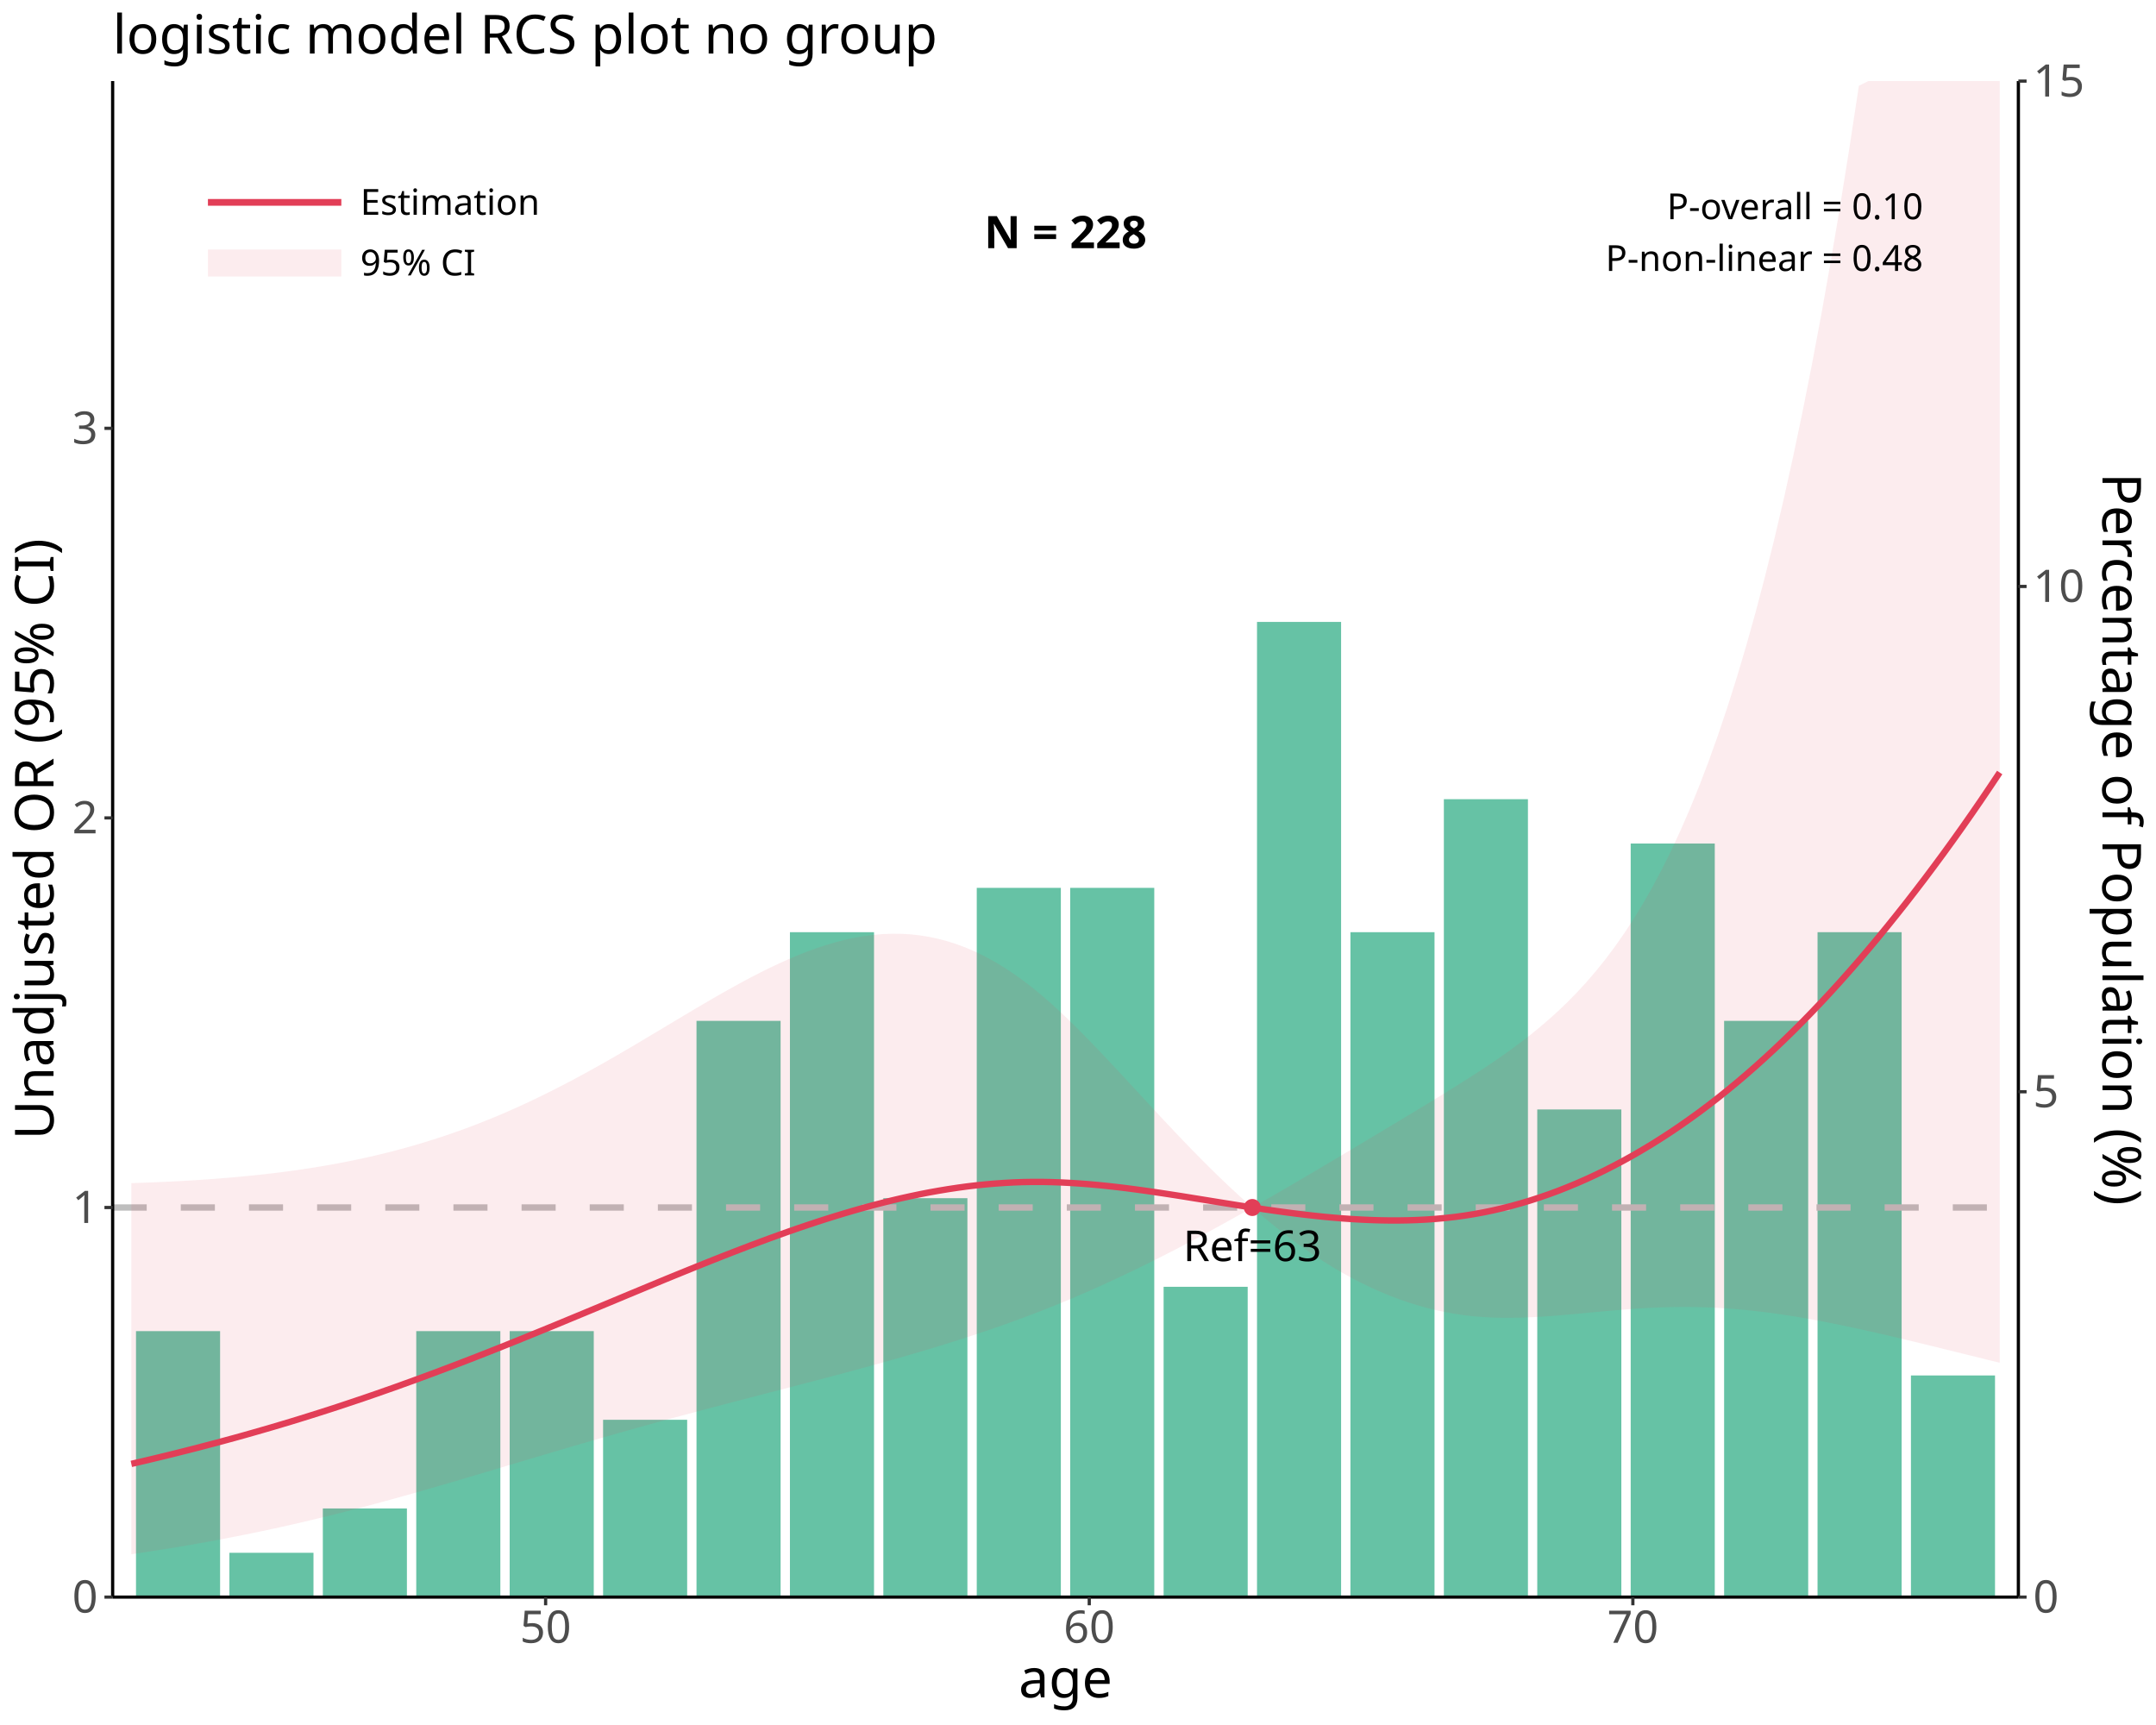
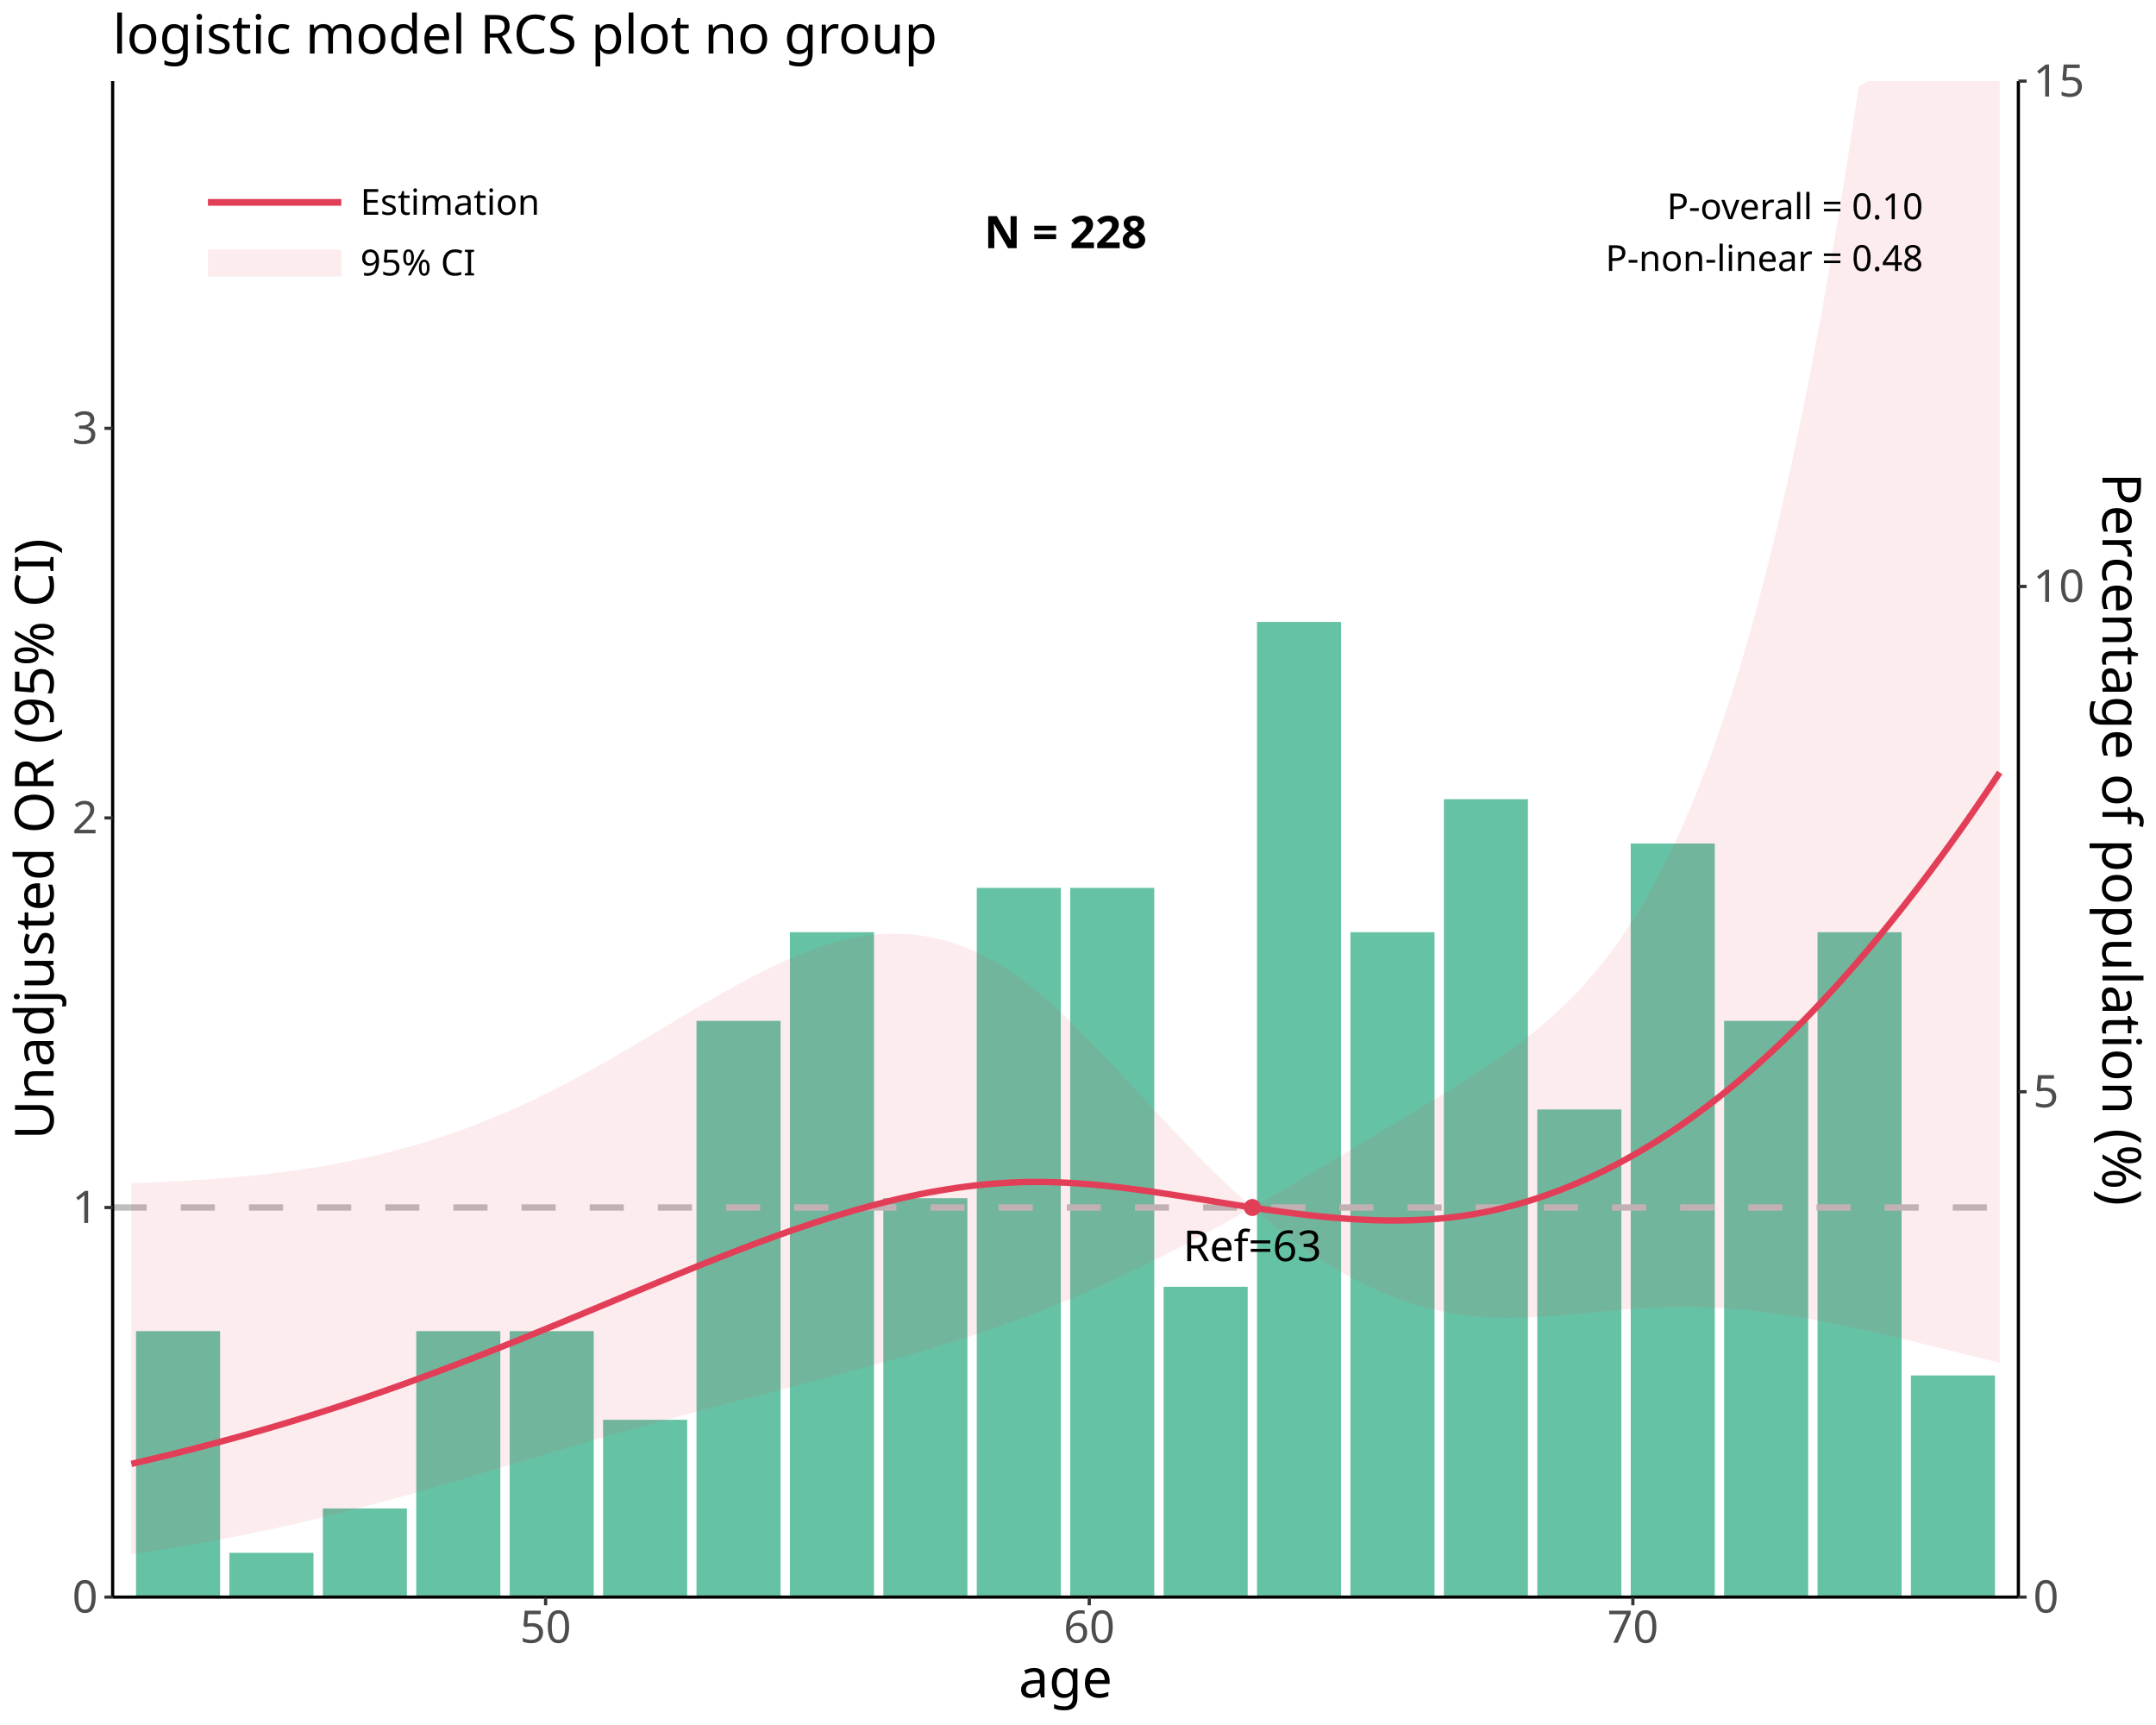
<svg xmlns="http://www.w3.org/2000/svg" class="svglite" data-engine-version="2.0" width="720.00pt" height="576.00pt" viewBox="0 0 720.00 576.00">
  <defs>
    <style type="text/css">
    .svglite line, .svglite polyline, .svglite polygon, .svglite path, .svglite rect, .svglite circle {
      fill: none;
      stroke: #000000;
      stroke-linecap: round;
      stroke-linejoin: round;
      stroke-miterlimit: 10.00;
    }
  </style>
  </defs>
  <rect width="100%" height="100%" style="stroke: none; fill: #FFFFFF;" />
  <defs>
    <clipPath id="cpMC4wMHw3MjAuMDB8MC4wMHw1NzYuMDA=">
      <rect x="0.00" y="0.00" width="720.00" height="576.00" />
    </clipPath>
  </defs>
  <g clip-path="url(#cpMC4wMHw3MjAuMDB8MC4wMHw1NzYuMDA=)">
    <rect x="0.00" y="0.00" width="720.00" height="576.00" style="stroke-width: 1.07; stroke: #FFFFFF; fill: #FFFFFF;" />
  </g>
  <defs>
    <clipPath id="cpMzcuNjJ8Njc0LjA0fDI3LjA4fDUzMy4yOQ==">
      <rect x="37.62" y="27.08" width="636.42" height="506.20" />
    </clipPath>
  </defs>
  <g clip-path="url(#cpMzcuNjJ8Njc0LjA0fDI3LjA4fDUzMy4yOQ==)">
    <rect x="37.62" y="27.08" width="636.42" height="506.20" style="stroke-width: 1.07; stroke: none; fill: #FFFFFF;" />
    <rect x="45.42" y="444.48" width="28.08" height="88.81" style="stroke-width: 1.07; stroke: none; stroke-linecap: butt; stroke-linejoin: miter; fill: #66C2A5;" />
    <rect x="76.61" y="518.49" width="28.08" height="14.80" style="stroke-width: 1.07; stroke: none; stroke-linecap: butt; stroke-linejoin: miter; fill: #66C2A5;" />
    <rect x="107.81" y="503.69" width="28.08" height="29.60" style="stroke-width: 1.07; stroke: none; stroke-linecap: butt; stroke-linejoin: miter; fill: #66C2A5;" />
    <rect x="139.01" y="444.48" width="28.08" height="88.81" style="stroke-width: 1.07; stroke: none; stroke-linecap: butt; stroke-linejoin: miter; fill: #66C2A5;" />
    <rect x="170.21" y="444.48" width="28.08" height="88.81" style="stroke-width: 1.07; stroke: none; stroke-linecap: butt; stroke-linejoin: miter; fill: #66C2A5;" />
    <rect x="201.40" y="474.08" width="28.08" height="59.21" style="stroke-width: 1.07; stroke: none; stroke-linecap: butt; stroke-linejoin: miter; fill: #66C2A5;" />
    <rect x="232.60" y="340.87" width="28.08" height="192.42" style="stroke-width: 1.07; stroke: none; stroke-linecap: butt; stroke-linejoin: miter; fill: #66C2A5;" />
    <rect x="263.80" y="311.27" width="28.08" height="222.02" style="stroke-width: 1.07; stroke: none; stroke-linecap: butt; stroke-linejoin: miter; fill: #66C2A5;" />
    <rect x="294.99" y="400.08" width="28.08" height="133.21" style="stroke-width: 1.07; stroke: none; stroke-linecap: butt; stroke-linejoin: miter; fill: #66C2A5;" />
    <rect x="326.19" y="296.47" width="28.08" height="236.82" style="stroke-width: 1.07; stroke: none; stroke-linecap: butt; stroke-linejoin: miter; fill: #66C2A5;" />
    <rect x="357.39" y="296.47" width="28.08" height="236.82" style="stroke-width: 1.07; stroke: none; stroke-linecap: butt; stroke-linejoin: miter; fill: #66C2A5;" />
    <rect x="388.59" y="429.68" width="28.08" height="103.61" style="stroke-width: 1.07; stroke: none; stroke-linecap: butt; stroke-linejoin: miter; fill: #66C2A5;" />
    <rect x="419.78" y="207.66" width="28.08" height="325.63" style="stroke-width: 1.07; stroke: none; stroke-linecap: butt; stroke-linejoin: miter; fill: #66C2A5;" />
    <rect x="450.98" y="311.27" width="28.08" height="222.02" style="stroke-width: 1.07; stroke: none; stroke-linecap: butt; stroke-linejoin: miter; fill: #66C2A5;" />
    <rect x="482.18" y="266.86" width="28.08" height="266.42" style="stroke-width: 1.07; stroke: none; stroke-linecap: butt; stroke-linejoin: miter; fill: #66C2A5;" />
    <rect x="513.37" y="370.47" width="28.08" height="162.81" style="stroke-width: 1.07; stroke: none; stroke-linecap: butt; stroke-linejoin: miter; fill: #66C2A5;" />
    <rect x="544.57" y="281.67" width="28.08" height="251.62" style="stroke-width: 1.07; stroke: none; stroke-linecap: butt; stroke-linejoin: miter; fill: #66C2A5;" />
    <rect x="575.77" y="340.87" width="28.08" height="192.42" style="stroke-width: 1.07; stroke: none; stroke-linecap: butt; stroke-linejoin: miter; fill: #66C2A5;" />
    <rect x="606.97" y="311.27" width="28.08" height="222.02" style="stroke-width: 1.07; stroke: none; stroke-linecap: butt; stroke-linejoin: miter; fill: #66C2A5;" />
    <rect x="638.16" y="459.28" width="28.08" height="74.01" style="stroke-width: 1.07; stroke: none; stroke-linecap: butt; stroke-linejoin: miter; fill: #66C2A5;" />
    <line x1="37.62" y1="403.20" x2="674.04" y2="403.20" style="stroke-width: 2.13; stroke: #BEBEBE; stroke-dasharray: 11.38,11.38; stroke-linecap: butt;" />
    <circle cx="418.22" cy="403.20" r="2.49" style="stroke-width: 0.71; stroke: #E23E57; fill: #E23E57;" />
    <polygon points="43.86,395.06 46.99,394.96 50.13,394.84 53.26,394.71 56.40,394.57 59.53,394.41 62.67,394.23 65.81,394.04 68.94,393.83 72.08,393.60 75.21,393.35 78.35,393.08 81.48,392.79 84.62,392.48 87.75,392.15 90.89,391.79 94.02,391.40 97.16,390.99 100.29,390.54 103.43,390.07 106.57,389.57 109.70,389.03 112.84,388.46 115.97,387.86 119.11,387.22 122.24,386.54 125.38,385.83 128.51,385.07 131.65,384.28 134.78,383.44 137.92,382.56 141.05,381.64 144.19,380.67 147.33,379.66 150.46,378.60 153.60,377.50 156.73,376.35 159.87,375.15 163.00,373.90 166.14,372.61 169.27,371.27 172.41,369.88 175.54,368.45 178.68,366.97 181.81,365.45 184.95,363.88 188.09,362.27 191.22,360.63 194.36,358.94 197.49,357.22 200.63,355.47 203.76,353.69 206.90,351.88 210.03,350.05 213.17,348.20 216.30,346.33 219.44,344.46 222.57,342.58 225.71,340.70 228.85,338.83 231.98,336.96 235.12,335.12 238.25,333.29 241.39,331.50 244.52,329.74 247.66,328.02 250.79,326.35 253.93,324.73 257.06,323.18 260.20,321.70 263.33,320.29 266.47,318.96 269.61,317.73 272.74,316.59 275.88,315.56 279.01,314.64 282.15,313.83 285.28,313.15 288.42,312.60 291.55,312.19 294.69,311.91 297.82,311.79 300.96,311.81 304.09,311.99 307.23,312.34 310.37,312.84 313.50,313.52 316.64,314.37 319.77,315.39 322.91,316.58 326.04,317.95 329.18,319.50 332.31,321.22 335.45,323.12 338.58,325.20 341.72,327.44 344.85,329.86 347.99,332.45 351.13,335.19 354.26,338.06 357.40,341.05 360.53,344.15 363.67,347.33 366.80,350.59 369.94,353.90 373.07,357.25 376.21,360.62 379.34,364.01 382.48,367.40 385.61,370.79 388.75,374.15 391.89,377.48 395.02,380.77 398.16,384.02 401.29,387.21 404.43,390.33 407.56,393.39 410.70,396.37 413.83,399.28 416.97,402.10 420.10,402.13 423.24,400.33 426.37,398.52 429.51,396.70 432.65,394.87 435.78,393.03 438.92,391.18 442.05,389.32 445.19,387.46 448.32,385.60 451.46,383.73 454.59,381.86 457.73,379.98 460.86,378.10 464.00,376.22 467.13,374.34 470.27,372.45 473.41,370.55 476.54,368.65 479.68,366.73 482.81,364.80 485.95,362.86 489.08,360.88 492.22,358.88 495.35,356.83 498.49,354.74 501.62,352.58 504.76,350.34 507.89,348.02 511.03,345.59 514.17,343.04 517.30,340.35 520.44,337.52 523.57,334.51 526.71,331.30 529.84,327.89 532.98,324.25 536.11,320.35 539.25,316.17 542.38,311.70 545.52,306.91 548.65,301.78 551.79,296.28 554.93,290.38 558.06,284.08 561.20,277.33 564.33,270.12 567.47,262.42 570.60,254.21 573.74,245.45 576.87,236.12 580.01,226.20 583.14,215.65 586.28,204.45 589.41,192.56 592.55,179.95 595.69,166.60 598.82,152.46 601.96,137.51 605.09,121.71 608.23,105.02 611.36,87.41 614.50,68.84 617.63,49.26 620.77,28.66 623.90,27.08 627.04,27.08 630.17,27.08 633.31,27.08 636.45,27.08 639.58,27.08 642.72,27.08 645.85,27.08 648.99,27.08 652.12,27.08 655.26,27.08 658.39,27.08 661.53,27.08 664.66,27.08 667.80,27.08 667.80,455.04 664.66,454.27 661.53,453.49 658.39,452.72 655.26,451.94 652.12,451.17 648.99,450.40 645.85,449.63 642.72,448.86 639.58,448.10 636.45,447.35 633.31,446.61 630.17,445.87 627.04,445.15 623.90,444.44 620.77,443.74 617.63,443.07 614.50,442.41 611.36,441.78 608.23,441.17 605.09,440.58 601.96,440.03 598.82,439.51 595.69,439.02 592.55,438.56 589.41,438.15 586.28,437.78 583.14,437.44 580.01,437.16 576.87,436.91 573.74,436.72 570.60,436.57 567.47,436.47 564.33,436.42 561.20,436.42 558.06,436.46 554.93,436.55 551.79,436.67 548.65,436.84 545.52,437.04 542.38,437.28 539.25,437.53 536.11,437.81 532.98,438.10 529.84,438.39 526.71,438.69 523.57,438.97 520.44,439.24 517.30,439.48 514.17,439.69 511.03,439.85 507.89,439.97 504.76,440.03 501.62,440.03 498.49,439.95 495.35,439.78 492.22,439.53 489.08,439.18 485.95,438.72 482.81,438.16 479.68,437.50 476.54,436.73 473.41,435.86 470.27,434.88 467.13,433.79 464.00,432.59 460.86,431.29 457.73,429.89 454.59,428.37 451.46,426.75 448.32,425.02 445.19,423.19 442.05,421.25 438.92,419.21 435.78,417.06 432.65,414.81 429.51,412.46 426.37,410.01 423.24,407.47 420.10,404.83 416.97,403.91 413.83,405.68 410.70,407.43 407.56,409.17 404.43,410.89 401.29,412.58 398.16,414.26 395.02,415.92 391.89,417.55 388.75,419.16 385.61,420.74 382.48,422.30 379.34,423.84 376.21,425.34 373.07,426.82 369.94,428.27 366.80,429.69 363.67,431.09 360.53,432.45 357.40,433.79 354.26,435.09 351.13,436.36 347.99,437.61 344.85,438.82 341.72,440.00 338.58,441.15 335.45,442.28 332.31,443.38 329.18,444.45 326.04,445.51 322.91,446.53 319.77,447.54 316.64,448.53 313.50,449.50 310.37,450.45 307.23,451.39 304.09,452.31 300.96,453.21 297.82,454.10 294.69,454.98 291.55,455.85 288.42,456.71 285.28,457.56 282.15,458.41 279.01,459.24 275.88,460.07 272.74,460.90 269.61,461.72 266.47,462.53 263.33,463.35 260.20,464.16 257.06,464.97 253.93,465.79 250.79,466.60 247.66,467.42 244.52,468.23 241.39,469.06 238.25,469.88 235.12,470.71 231.98,471.54 228.85,472.38 225.71,473.23 222.57,474.08 219.44,474.93 216.30,475.80 213.17,476.67 210.03,477.55 206.90,478.43 203.76,479.32 200.63,480.22 197.49,481.12 194.36,482.03 191.22,482.94 188.09,483.86 184.95,484.79 181.81,485.72 178.68,486.65 175.54,487.58 172.41,488.52 169.27,489.45 166.14,490.39 163.00,491.33 159.87,492.26 156.73,493.19 153.60,494.12 150.46,495.04 147.33,495.95 144.19,496.86 141.05,497.76 137.92,498.66 134.78,499.54 131.65,500.41 128.51,501.27 125.38,502.12 122.24,502.96 119.11,503.79 115.97,504.60 112.84,505.39 109.70,506.18 106.57,506.94 103.43,507.69 100.29,508.43 97.16,509.15 94.02,509.85 90.89,510.54 87.75,511.21 84.62,511.86 81.48,512.50 78.35,513.12 75.21,513.73 72.08,514.32 68.94,514.90 65.81,515.46 62.67,516.00 59.53,516.53 56.40,517.05 53.26,517.55 50.13,518.04 46.99,518.52 43.86,518.98 " style="stroke-width: 0.00; stroke: none; stroke-linecap: butt; fill: #E23E57; fill-opacity: 0.10;" />
    <polyline points="43.86,395.06 46.99,394.96 50.13,394.84 53.26,394.71 56.40,394.57 59.53,394.41 62.67,394.23 65.81,394.04 68.94,393.83 72.08,393.60 75.21,393.35 78.35,393.08 81.48,392.79 84.62,392.48 87.75,392.15 90.89,391.79 94.02,391.40 97.16,390.99 100.29,390.54 103.43,390.07 106.57,389.57 109.70,389.03 112.84,388.46 115.97,387.86 119.11,387.22 122.24,386.54 125.38,385.83 128.51,385.07 131.65,384.28 134.78,383.44 137.92,382.56 141.05,381.64 144.19,380.67 147.33,379.66 150.46,378.60 153.60,377.50 156.73,376.35 159.87,375.15 163.00,373.90 166.14,372.61 169.27,371.27 172.41,369.88 175.54,368.45 178.68,366.97 181.81,365.45 184.95,363.88 188.09,362.27 191.22,360.63 194.36,358.94 197.49,357.22 200.63,355.47 203.76,353.69 206.90,351.88 210.03,350.05 213.17,348.20 216.30,346.33 219.44,344.46 222.57,342.58 225.71,340.70 228.85,338.83 231.98,336.96 235.12,335.12 238.25,333.29 241.39,331.50 244.52,329.74 247.66,328.02 250.79,326.35 253.93,324.73 257.06,323.18 260.20,321.70 263.33,320.29 266.47,318.96 269.61,317.73 272.74,316.59 275.88,315.56 279.01,314.64 282.15,313.83 285.28,313.15 288.42,312.60 291.55,312.19 294.69,311.91 297.82,311.79 300.96,311.81 304.09,311.99 307.23,312.34 310.37,312.84 313.50,313.52 316.64,314.37 319.77,315.39 322.91,316.58 326.04,317.95 329.18,319.50 332.31,321.22 335.45,323.12 338.58,325.20 341.72,327.44 344.85,329.86 347.99,332.45 351.13,335.19 354.26,338.06 357.40,341.05 360.53,344.15 363.67,347.33 366.80,350.59 369.94,353.90 373.07,357.25 376.21,360.62 379.34,364.01 382.48,367.40 385.61,370.79 388.75,374.15 391.89,377.48 395.02,380.77 398.16,384.02 401.29,387.21 404.43,390.33 407.56,393.39 410.70,396.37 413.83,399.28 416.97,402.10 420.10,402.13 423.24,400.33 426.37,398.52 429.51,396.70 432.65,394.87 435.78,393.03 438.92,391.18 442.05,389.32 445.19,387.46 448.32,385.60 451.46,383.73 454.59,381.86 457.73,379.98 460.86,378.10 464.00,376.22 467.13,374.34 470.27,372.45 473.41,370.55 476.54,368.65 479.68,366.73 482.81,364.80 485.95,362.86 489.08,360.88 492.22,358.88 495.35,356.83 498.49,354.74 501.62,352.58 504.76,350.34 507.89,348.02 511.03,345.59 514.17,343.04 517.30,340.35 520.44,337.52 523.57,334.51 526.71,331.30 529.84,327.89 532.98,324.25 536.11,320.35 539.25,316.17 542.38,311.70 545.52,306.91 548.65,301.78 551.79,296.28 554.93,290.38 558.06,284.08 561.20,277.33 564.33,270.12 567.47,262.42 570.60,254.21 573.74,245.45 576.87,236.12 580.01,226.20 583.14,215.65 586.28,204.45 589.41,192.56 592.55,179.95 595.69,166.60 598.82,152.46 601.96,137.51 605.09,121.71 608.23,105.02 611.36,87.41 614.50,68.84 617.63,49.26 620.77,28.66 623.90,27.08 627.04,27.08 630.17,27.08 633.31,27.08 636.45,27.08 639.58,27.08 642.72,27.08 645.85,27.08 648.99,27.08 652.12,27.08 655.26,27.08 658.39,27.08 661.53,27.08 664.66,27.08 667.80,27.08 " style="stroke-width: 1.07; stroke: none; stroke-linecap: butt;" />
    <polyline points="667.80,455.04 664.66,454.27 661.53,453.49 658.39,452.72 655.26,451.94 652.12,451.17 648.99,450.40 645.85,449.63 642.72,448.86 639.58,448.10 636.45,447.35 633.31,446.61 630.17,445.87 627.04,445.15 623.90,444.44 620.77,443.74 617.63,443.07 614.50,442.41 611.36,441.78 608.23,441.17 605.09,440.58 601.96,440.03 598.82,439.51 595.69,439.02 592.55,438.56 589.41,438.15 586.28,437.78 583.14,437.44 580.01,437.16 576.87,436.91 573.74,436.72 570.60,436.57 567.47,436.47 564.33,436.42 561.20,436.42 558.06,436.46 554.93,436.55 551.79,436.67 548.65,436.84 545.52,437.04 542.38,437.28 539.25,437.53 536.11,437.81 532.98,438.10 529.84,438.39 526.71,438.69 523.57,438.97 520.44,439.24 517.30,439.48 514.17,439.69 511.03,439.85 507.89,439.97 504.76,440.03 501.62,440.03 498.49,439.95 495.35,439.78 492.22,439.53 489.08,439.18 485.95,438.72 482.81,438.16 479.68,437.50 476.54,436.73 473.41,435.86 470.27,434.88 467.13,433.79 464.00,432.59 460.86,431.29 457.73,429.89 454.59,428.37 451.46,426.75 448.32,425.02 445.19,423.19 442.05,421.25 438.92,419.21 435.78,417.06 432.65,414.81 429.51,412.46 426.37,410.01 423.24,407.47 420.10,404.83 416.97,403.91 413.83,405.68 410.70,407.43 407.56,409.17 404.43,410.89 401.29,412.58 398.16,414.26 395.02,415.92 391.89,417.55 388.75,419.16 385.61,420.74 382.48,422.30 379.34,423.84 376.21,425.34 373.07,426.82 369.94,428.27 366.80,429.69 363.67,431.09 360.53,432.45 357.40,433.79 354.26,435.09 351.13,436.36 347.99,437.61 344.85,438.82 341.72,440.00 338.58,441.15 335.45,442.28 332.31,443.38 329.18,444.45 326.04,445.51 322.91,446.53 319.77,447.54 316.64,448.53 313.50,449.50 310.37,450.45 307.23,451.39 304.09,452.31 300.96,453.21 297.82,454.10 294.69,454.98 291.55,455.85 288.42,456.71 285.28,457.56 282.15,458.41 279.01,459.24 275.88,460.07 272.74,460.90 269.61,461.72 266.47,462.53 263.33,463.35 260.20,464.16 257.06,464.97 253.93,465.79 250.79,466.60 247.66,467.42 244.52,468.23 241.39,469.06 238.25,469.88 235.12,470.71 231.98,471.54 228.85,472.38 225.71,473.23 222.57,474.08 219.44,474.93 216.30,475.80 213.17,476.67 210.03,477.55 206.90,478.43 203.76,479.32 200.63,480.22 197.49,481.12 194.36,482.03 191.22,482.94 188.09,483.86 184.95,484.79 181.81,485.72 178.68,486.65 175.54,487.58 172.41,488.52 169.27,489.45 166.14,490.39 163.00,491.33 159.87,492.26 156.73,493.19 153.60,494.12 150.46,495.04 147.33,495.95 144.19,496.86 141.05,497.76 137.92,498.66 134.78,499.54 131.65,500.41 128.51,501.27 125.38,502.12 122.24,502.96 119.11,503.79 115.97,504.60 112.84,505.39 109.70,506.18 106.57,506.94 103.43,507.69 100.29,508.43 97.16,509.15 94.02,509.85 90.89,510.54 87.75,511.21 84.62,511.86 81.48,512.50 78.35,513.12 75.21,513.73 72.08,514.32 68.94,514.90 65.81,515.46 62.67,516.00 59.53,516.53 56.40,517.05 53.26,517.55 50.13,518.04 46.99,518.52 43.86,518.98 " style="stroke-width: 1.07; stroke: none; stroke-linecap: butt;" />
+     <polyline points="43.86,488.81 46.99,488.08 50.13,487.34 53.26,486.59 56.40,485.83 59.53,485.05 62.67,484.26 65.81,483.46 68.94,482.64 72.08,481.82 75.21,480.97 78.35,480.12 81.48,479.25 84.62,478.36 87.75,477.46 90.89,476.55 94.02,475.62 97.16,474.68 100.29,473.72 103.43,472.74 106.57,471.75 109.70,470.75 112.84,469.73 115.97,468.69 119.11,467.64 122.24,466.58 125.38,465.50 128.51,464.40 131.65,463.30 134.78,462.17 137.92,461.04 141.05,459.89 144.19,458.73 147.33,457.55 150.46,456.37 153.60,455.17 156.73,453.96 159.87,452.74 163.00,451.51 166.14,450.27 169.27,449.02 172.41,447.76 175.54,446.49 178.68,445.21 181.81,443.93 184.95,442.65 188.09,441.35 191.22,440.05 194.36,438.75 197.49,437.45 200.63,436.14 203.76,434.84 206.90,433.53 210.03,432.22 213.17,430.92 216.30,429.62 219.44,428.32 222.57,427.02 225.71,425.74 228.85,424.46 231.98,423.19 235.12,421.93 238.25,420.68 241.39,419.44 244.52,418.22 247.66,417.01 250.79,415.81 253.93,414.64 257.06,413.48 260.20,412.35 263.33,411.23 266.47,410.14 269.61,409.08 272.74,408.04 275.88,407.03 279.01,406.05 282.15,405.10 285.28,404.18 288.42,403.29 291.55,402.44 294.69,401.63 297.82,400.85 300.96,400.11 304.09,399.42 307.23,398.76 310.37,398.15 313.50,397.59 316.64,397.07 319.77,396.60 322.91,396.17 326.04,395.80 329.18,395.48 332.31,395.21 335.45,394.99 338.58,394.82 341.72,394.71 344.85,394.66 347.99,394.66 351.13,394.72 354.26,394.83 357.40,394.99 360.53,395.19 363.67,395.43 366.80,395.71 369.94,396.03 373.07,396.38 376.21,396.76 379.34,397.17 382.48,397.60 385.61,398.05 388.75,398.52 391.89,399.00 395.02,399.49 398.16,400.00 401.29,400.50 404.43,401.01 407.56,401.52 410.70,402.02 413.83,402.52 416.97,403.01 420.10,403.48 423.24,403.95 426.37,404.39 429.51,404.82 432.65,405.23 435.78,405.61 438.92,405.96 442.05,406.29 445.19,406.58 448.32,406.84 451.46,407.06 454.59,407.24 457.73,407.38 460.86,407.48 464.00,407.53 467.13,407.53 470.27,407.48 473.41,407.37 476.54,407.21 479.68,406.98 482.81,406.69 485.95,406.34 489.08,405.91 492.22,405.41 495.35,404.84 498.49,404.19 501.62,403.47 504.76,402.67 507.89,401.80 511.03,400.86 514.17,399.84 517.30,398.76 520.44,397.60 523.57,396.36 526.71,395.06 529.84,393.68 532.98,392.23 536.11,390.70 539.25,389.10 542.38,387.43 545.52,385.68 548.65,383.86 551.79,381.97 554.93,379.99 558.06,377.95 561.20,375.82 564.33,373.62 567.47,371.35 570.60,369.00 573.74,366.57 576.87,364.06 580.01,361.47 583.14,358.81 586.28,356.06 589.41,353.24 592.55,350.34 595.69,347.36 598.82,344.31 601.96,341.17 605.09,337.95 608.23,334.66 611.36,331.29 614.50,327.84 617.63,324.32 620.77,320.72 623.90,317.04 627.04,313.29 630.17,309.47 633.31,305.57 636.45,301.61 639.58,297.57 642.72,293.47 645.85,289.29 648.99,285.04 652.12,280.72 655.26,276.32 658.39,271.85 661.53,267.29 664.66,262.66 667.80,257.95 " style="stroke-width: 2.13; stroke: #E23E57; stroke-linecap: butt;" />
    <text x="418.22" y="421.10" text-anchor="middle" style="font-size: 14.23px; font-family: sans;" textLength="46.28px" lengthAdjust="spacingAndGlyphs">Ref=63</text>
-     <polyline points="43.86,488.81 46.99,488.08 50.13,487.34 53.26,486.59 56.40,485.83 59.53,485.05 62.67,484.26 65.81,483.46 68.94,482.64 72.08,481.82 75.21,480.97 78.35,480.12 81.48,479.25 84.62,478.36 87.75,477.46 90.89,476.55 94.02,475.62 97.16,474.68 100.29,473.72 103.43,472.74 106.57,471.75 109.70,470.75 112.84,469.73 115.97,468.69 119.11,467.64 122.24,466.58 125.38,465.50 128.51,464.40 131.65,463.30 134.78,462.17 137.92,461.04 141.05,459.89 144.19,458.73 147.33,457.55 150.46,456.37 153.60,455.17 156.73,453.96 159.87,452.74 163.00,451.51 166.14,450.27 169.27,449.02 172.41,447.76 175.54,446.49 178.68,445.21 181.81,443.93 184.95,442.65 188.09,441.35 191.22,440.05 194.36,438.75 197.49,437.45 200.63,436.14 203.76,434.84 206.90,433.53 210.03,432.22 213.17,430.92 216.30,429.62 219.44,428.32 222.57,427.02 225.71,425.74 228.85,424.46 231.98,423.19 235.12,421.93 238.25,420.68 241.39,419.44 244.52,418.22 247.66,417.01 250.79,415.81 253.93,414.64 257.06,413.48 260.20,412.35 263.33,411.23 266.47,410.14 269.61,409.08 272.74,408.04 275.88,407.03 279.01,406.05 282.15,405.10 285.28,404.18 288.42,403.29 291.55,402.44 294.69,401.63 297.82,400.85 300.96,400.11 304.09,399.42 307.23,398.76 310.37,398.15 313.50,397.59 316.64,397.07 319.77,396.60 322.91,396.17 326.04,395.80 329.18,395.48 332.31,395.21 335.45,394.99 338.58,394.82 341.72,394.71 344.85,394.66 347.99,394.66 351.13,394.72 354.26,394.83 357.40,394.99 360.53,395.19 363.67,395.43 366.80,395.71 369.94,396.03 373.07,396.38 376.21,396.76 379.34,397.17 382.48,397.60 385.61,398.05 388.75,398.52 391.89,399.00 395.02,399.49 398.16,400.00 401.29,400.50 404.43,401.01 407.56,401.52 410.70,402.02 413.83,402.52 416.97,403.01 420.10,403.48 423.24,403.95 426.37,404.39 429.51,404.82 432.65,405.23 435.78,405.61 438.92,405.96 442.05,406.29 445.19,406.58 448.32,406.84 451.46,407.06 454.59,407.24 457.73,407.38 460.86,407.48 464.00,407.53 467.13,407.53 470.27,407.48 473.41,407.37 476.54,407.21 479.68,406.98 482.81,406.69 485.95,406.34 489.08,405.91 492.22,405.41 495.35,404.84 498.49,404.19 501.62,403.47 504.76,402.67 507.89,401.80 511.03,400.86 514.17,399.84 517.30,398.76 520.44,397.60 523.57,396.36 526.71,395.06 529.84,393.68 532.98,392.23 536.11,390.70 539.25,389.10 542.38,387.43 545.52,385.68 548.65,383.86 551.79,381.97 554.93,379.99 558.06,377.95 561.20,375.82 564.33,373.62 567.47,371.35 570.60,369.00 573.74,366.57 576.87,364.06 580.01,361.47 583.14,358.81 586.28,356.06 589.41,353.24 592.55,350.34 595.69,347.36 598.82,344.31 601.96,341.17 605.09,337.95 608.23,334.66 611.36,331.29 614.50,327.84 617.63,324.32 620.77,320.72 623.90,317.04 627.04,313.29 630.17,309.47 633.31,305.57 636.45,301.61 639.58,297.57 642.72,293.47 645.85,289.29 648.99,285.04 652.12,280.72 655.26,276.32 658.39,271.85 661.53,267.29 664.66,262.66 667.80,257.95 " style="stroke-width: 2.13; stroke: #E23E57; stroke-linecap: butt;" />
-     <text x="355.83" y="82.87" text-anchor="middle" style="font-size: 15.00px; font-weight: bold; font-family: sans;" textLength="52.97px" lengthAdjust="spacingAndGlyphs">N = 228</text>
+     <text x="642.22" y="73.19" text-anchor="end" style="font-size: 12.00px; font-family: sans;" textLength="84.39px" lengthAdjust="spacingAndGlyphs">P-overall = 0.10</text>
+     <text x="642.22" y="90.47" text-anchor="end" style="font-size: 12.00px; font-family: sans;" textLength="102.41px" lengthAdjust="spacingAndGlyphs">P-non-linear = 0.48</text>
    <line x1="69.44" y1="67.58" x2="113.99" y2="67.58" style="stroke-width: 2.25; stroke: #E23E57; stroke-linecap: butt;" />
    <line x1="69.44" y1="87.83" x2="113.99" y2="87.83" style="stroke-width: 9.00; stroke: #E23E57; stroke-opacity: 0.098; stroke-linecap: butt;" />
    <text x="120.35" y="71.71" style="font-size: 12.00px; font-family: sans;" textLength="56.03px" lengthAdjust="spacingAndGlyphs">Estimation</text>
    <text x="120.35" y="91.96" style="font-size: 12.00px; font-family: sans;" textLength="39.36px" lengthAdjust="spacingAndGlyphs">95% CI</text>
-     <text x="642.22" y="73.19" text-anchor="end" style="font-size: 12.00px; font-family: sans;" textLength="84.39px" lengthAdjust="spacingAndGlyphs">P-overall = 0.10</text>
-     <text x="642.22" y="90.47" text-anchor="end" style="font-size: 12.00px; font-family: sans;" textLength="102.41px" lengthAdjust="spacingAndGlyphs">P-non-linear = 0.48</text>
+     <text x="355.83" y="82.87" text-anchor="middle" style="font-size: 15.00px; font-weight: bold; font-family: sans;" textLength="52.97px" lengthAdjust="spacingAndGlyphs">N = 228</text>
  </g>
  <g clip-path="url(#cpMC4wMHw3MjAuMDB8MC4wMHw1NzYuMDA=)">
    <polyline points="37.62,533.29 37.62,27.08 " style="stroke-width: 1.07; stroke-linecap: butt;" />
    <text x="32.69" y="538.45" text-anchor="end" style="font-size: 15.00px; fill: #4D4D4D; font-family: sans;" textLength="8.34px" lengthAdjust="spacingAndGlyphs">0</text>
    <text x="32.69" y="408.36" text-anchor="end" style="font-size: 15.00px; fill: #4D4D4D; font-family: sans;" textLength="8.34px" lengthAdjust="spacingAndGlyphs">1</text>
    <text x="32.69" y="278.27" text-anchor="end" style="font-size: 15.00px; fill: #4D4D4D; font-family: sans;" textLength="8.34px" lengthAdjust="spacingAndGlyphs">2</text>
    <text x="32.69" y="148.18" text-anchor="end" style="font-size: 15.00px; fill: #4D4D4D; font-family: sans;" textLength="8.34px" lengthAdjust="spacingAndGlyphs">3</text>
    <polyline points="34.88,533.29 37.62,533.29 " style="stroke-width: 1.07; stroke: #333333; stroke-linecap: butt;" />
    <polyline points="34.88,403.20 37.62,403.20 " style="stroke-width: 1.07; stroke: #333333; stroke-linecap: butt;" />
    <polyline points="34.88,273.11 37.62,273.11 " style="stroke-width: 1.07; stroke: #333333; stroke-linecap: butt;" />
    <polyline points="34.88,143.02 37.62,143.02 " style="stroke-width: 1.07; stroke: #333333; stroke-linecap: butt;" />
    <polyline points="674.04,533.29 674.04,27.08 " style="stroke-width: 1.07; stroke-linecap: butt;" />
    <polyline points="676.78,533.29 674.04,533.29 " style="stroke-width: 1.07; stroke: #333333; stroke-linecap: butt;" />
    <polyline points="676.78,364.55 674.04,364.55 " style="stroke-width: 1.07; stroke: #333333; stroke-linecap: butt;" />
    <polyline points="676.78,195.82 674.04,195.82 " style="stroke-width: 1.07; stroke: #333333; stroke-linecap: butt;" />
    <polyline points="676.78,27.08 674.04,27.08 " style="stroke-width: 1.07; stroke: #333333; stroke-linecap: butt;" />
    <text x="678.97" y="538.45" style="font-size: 15.00px; fill: #4D4D4D; font-family: sans;" textLength="8.34px" lengthAdjust="spacingAndGlyphs">0</text>
    <text x="678.97" y="369.71" style="font-size: 15.00px; fill: #4D4D4D; font-family: sans;" textLength="8.34px" lengthAdjust="spacingAndGlyphs">5</text>
    <text x="678.97" y="200.98" style="font-size: 15.00px; fill: #4D4D4D; font-family: sans;" textLength="16.69px" lengthAdjust="spacingAndGlyphs">10</text>
    <text x="678.97" y="32.24" style="font-size: 15.00px; fill: #4D4D4D; font-family: sans;" textLength="16.69px" lengthAdjust="spacingAndGlyphs">15</text>
    <polyline points="37.62,533.29 674.04,533.29 " style="stroke-width: 1.07; stroke-linecap: butt;" />
    <polyline points="182.21,536.03 182.21,533.29 " style="stroke-width: 1.07; stroke: #333333; stroke-linecap: butt;" />
    <polyline points="363.76,536.03 363.76,533.29 " style="stroke-width: 1.07; stroke: #333333; stroke-linecap: butt;" />
    <polyline points="545.30,536.03 545.30,533.29 " style="stroke-width: 1.07; stroke: #333333; stroke-linecap: butt;" />
    <text x="182.21" y="548.54" text-anchor="middle" style="font-size: 15.00px; fill: #4D4D4D; font-family: sans;" textLength="16.69px" lengthAdjust="spacingAndGlyphs">50</text>
    <text x="363.76" y="548.54" text-anchor="middle" style="font-size: 15.00px; fill: #4D4D4D; font-family: sans;" textLength="16.69px" lengthAdjust="spacingAndGlyphs">60</text>
    <text x="545.30" y="548.54" text-anchor="middle" style="font-size: 15.00px; fill: #4D4D4D; font-family: sans;" textLength="16.69px" lengthAdjust="spacingAndGlyphs">70</text>
    <text x="355.83" y="566.78" text-anchor="middle" style="font-size: 18.00px; font-family: sans;" textLength="30.03px" lengthAdjust="spacingAndGlyphs">age</text>
    <text transform="translate(17.87,280.19) rotate(-90)" text-anchor="middle" style="font-size: 18.00px; font-family: sans;" textLength="199.11px" lengthAdjust="spacingAndGlyphs">Unadjusted OR (95% CI)</text>
-     <text transform="translate(702.13,280.19) rotate(90)" text-anchor="middle" style="font-size: 18.00px; font-family: sans;" textLength="235.16px" lengthAdjust="spacingAndGlyphs">Percentage of Population (%)</text>
+     <text transform="translate(702.13,280.19) rotate(90)" text-anchor="middle" style="font-size: 18.00px; font-family: sans;" textLength="233.16px" lengthAdjust="spacingAndGlyphs">Percentage of population (%)</text>
    <text x="37.62" y="17.87" style="font-size: 18.00px; font-family: sans;" textLength="262.16px" lengthAdjust="spacingAndGlyphs">logistic model RCS plot no group</text>
  </g>
</svg>
